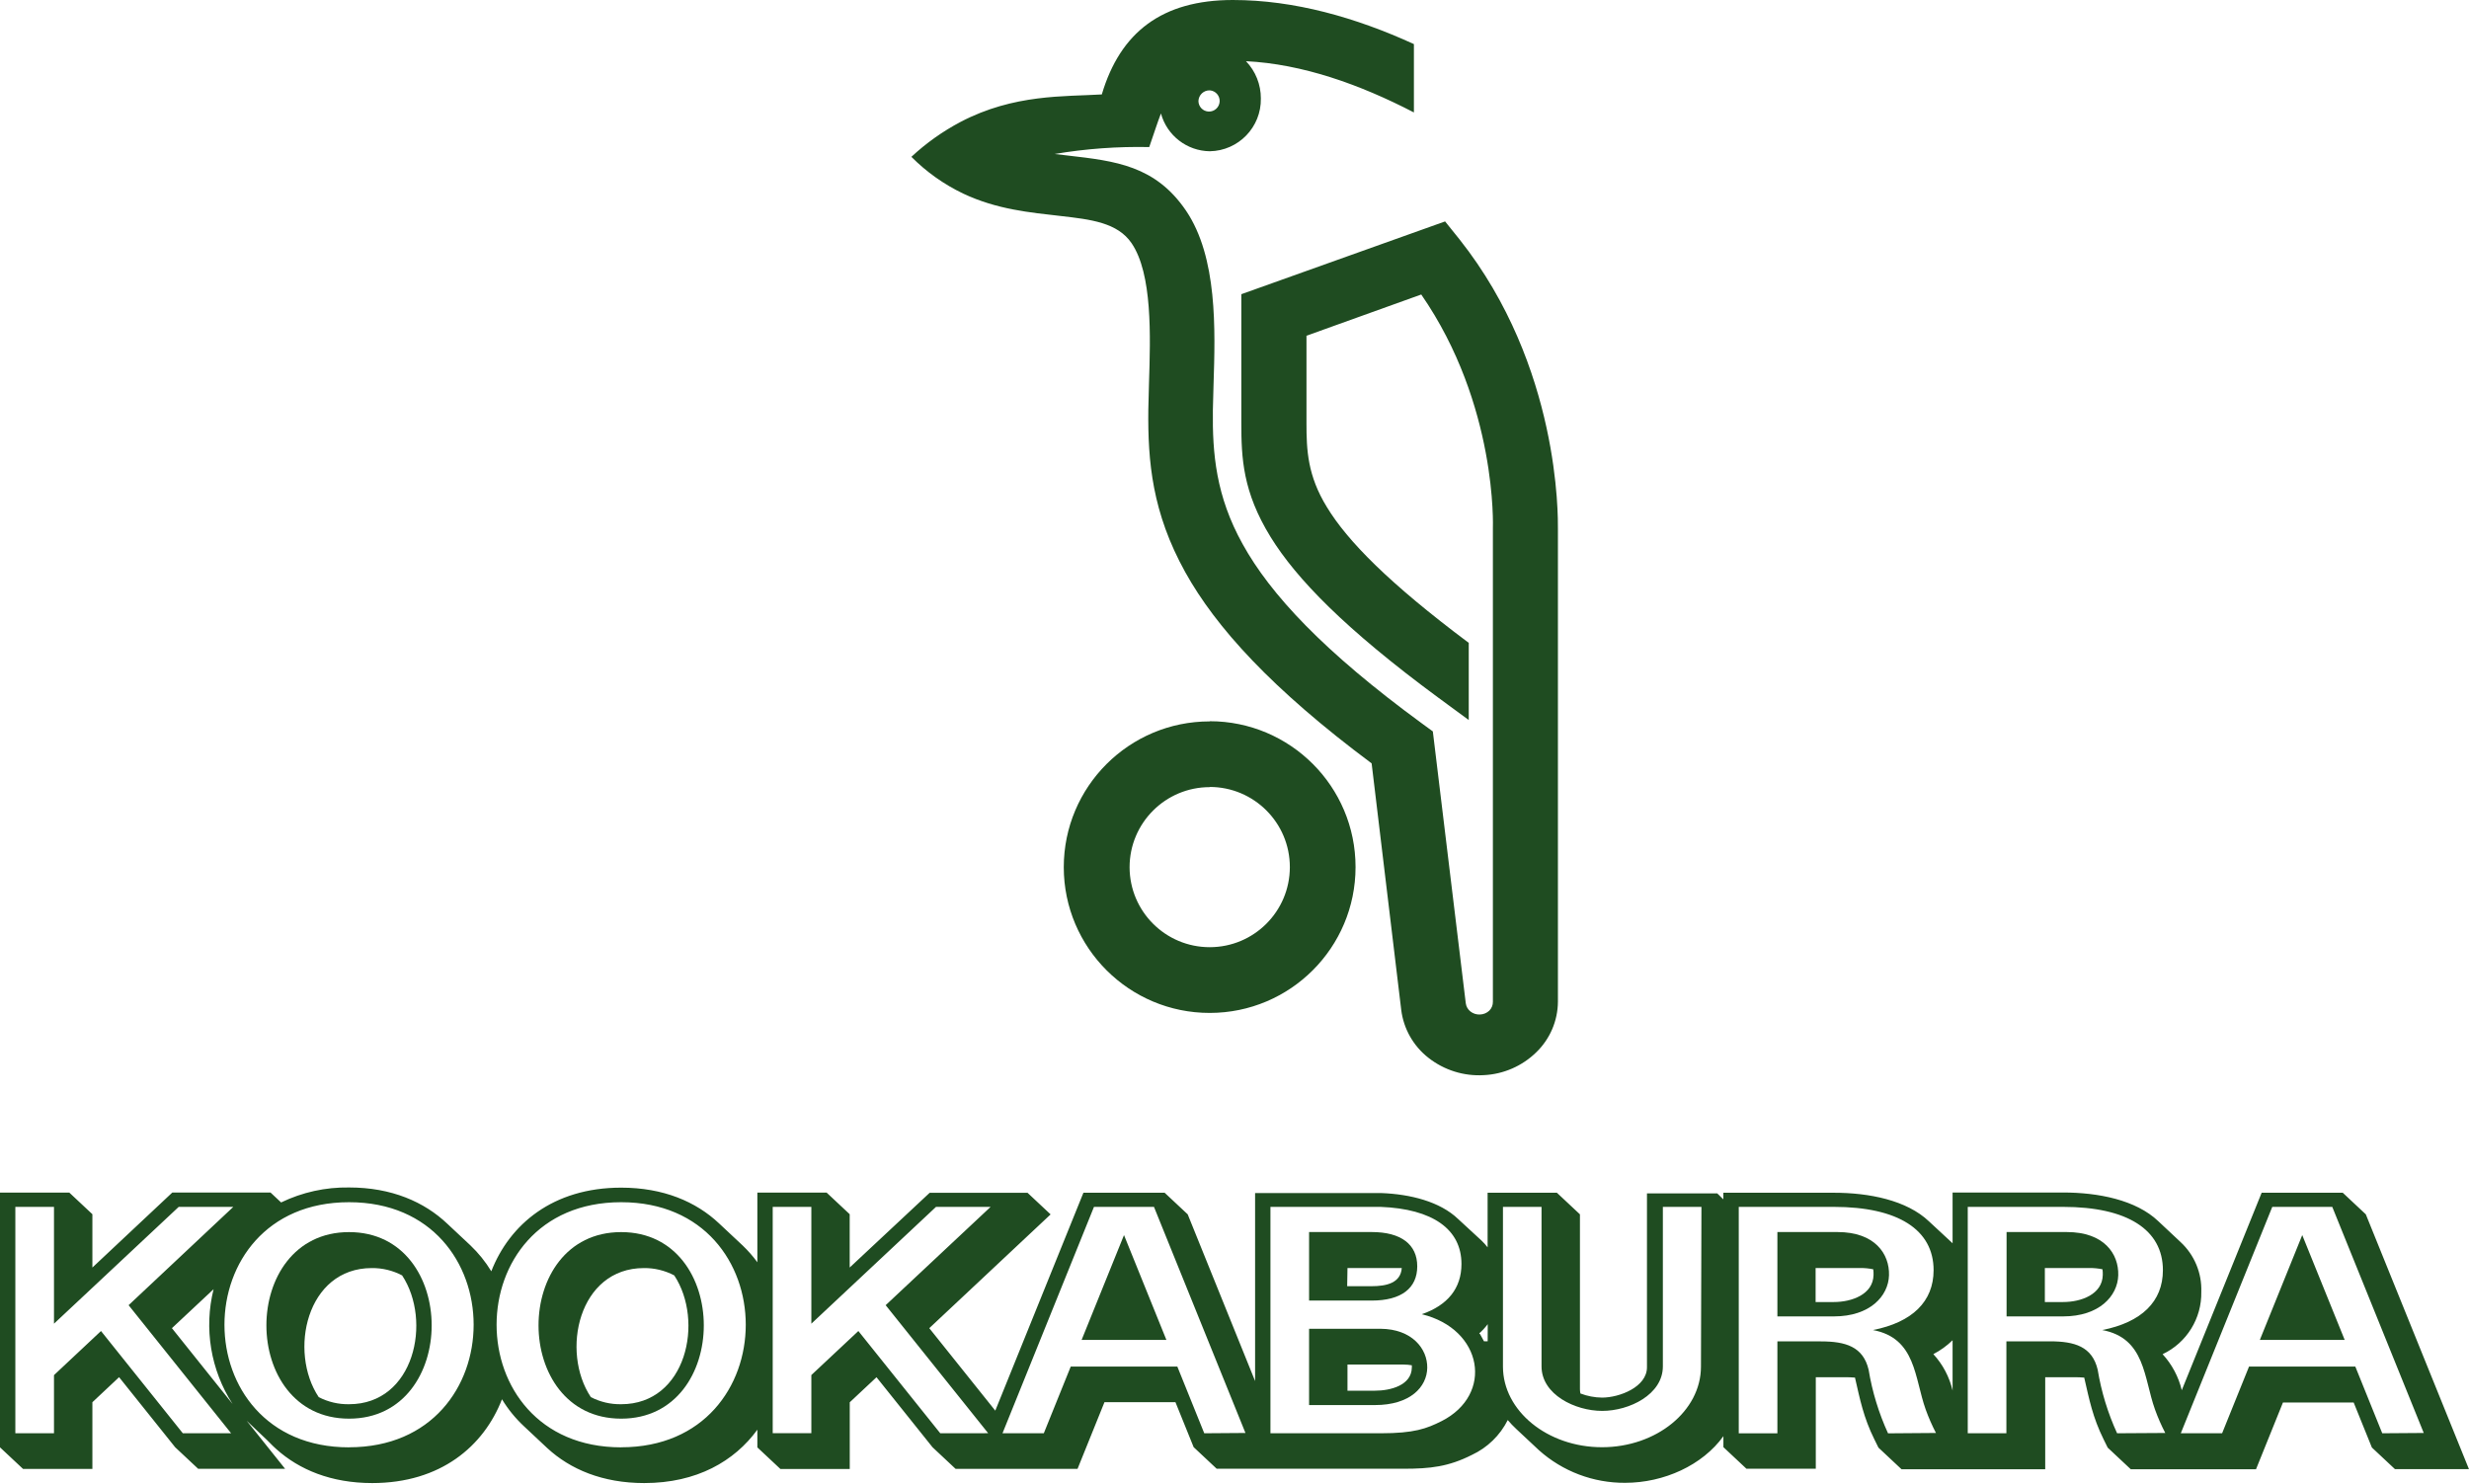
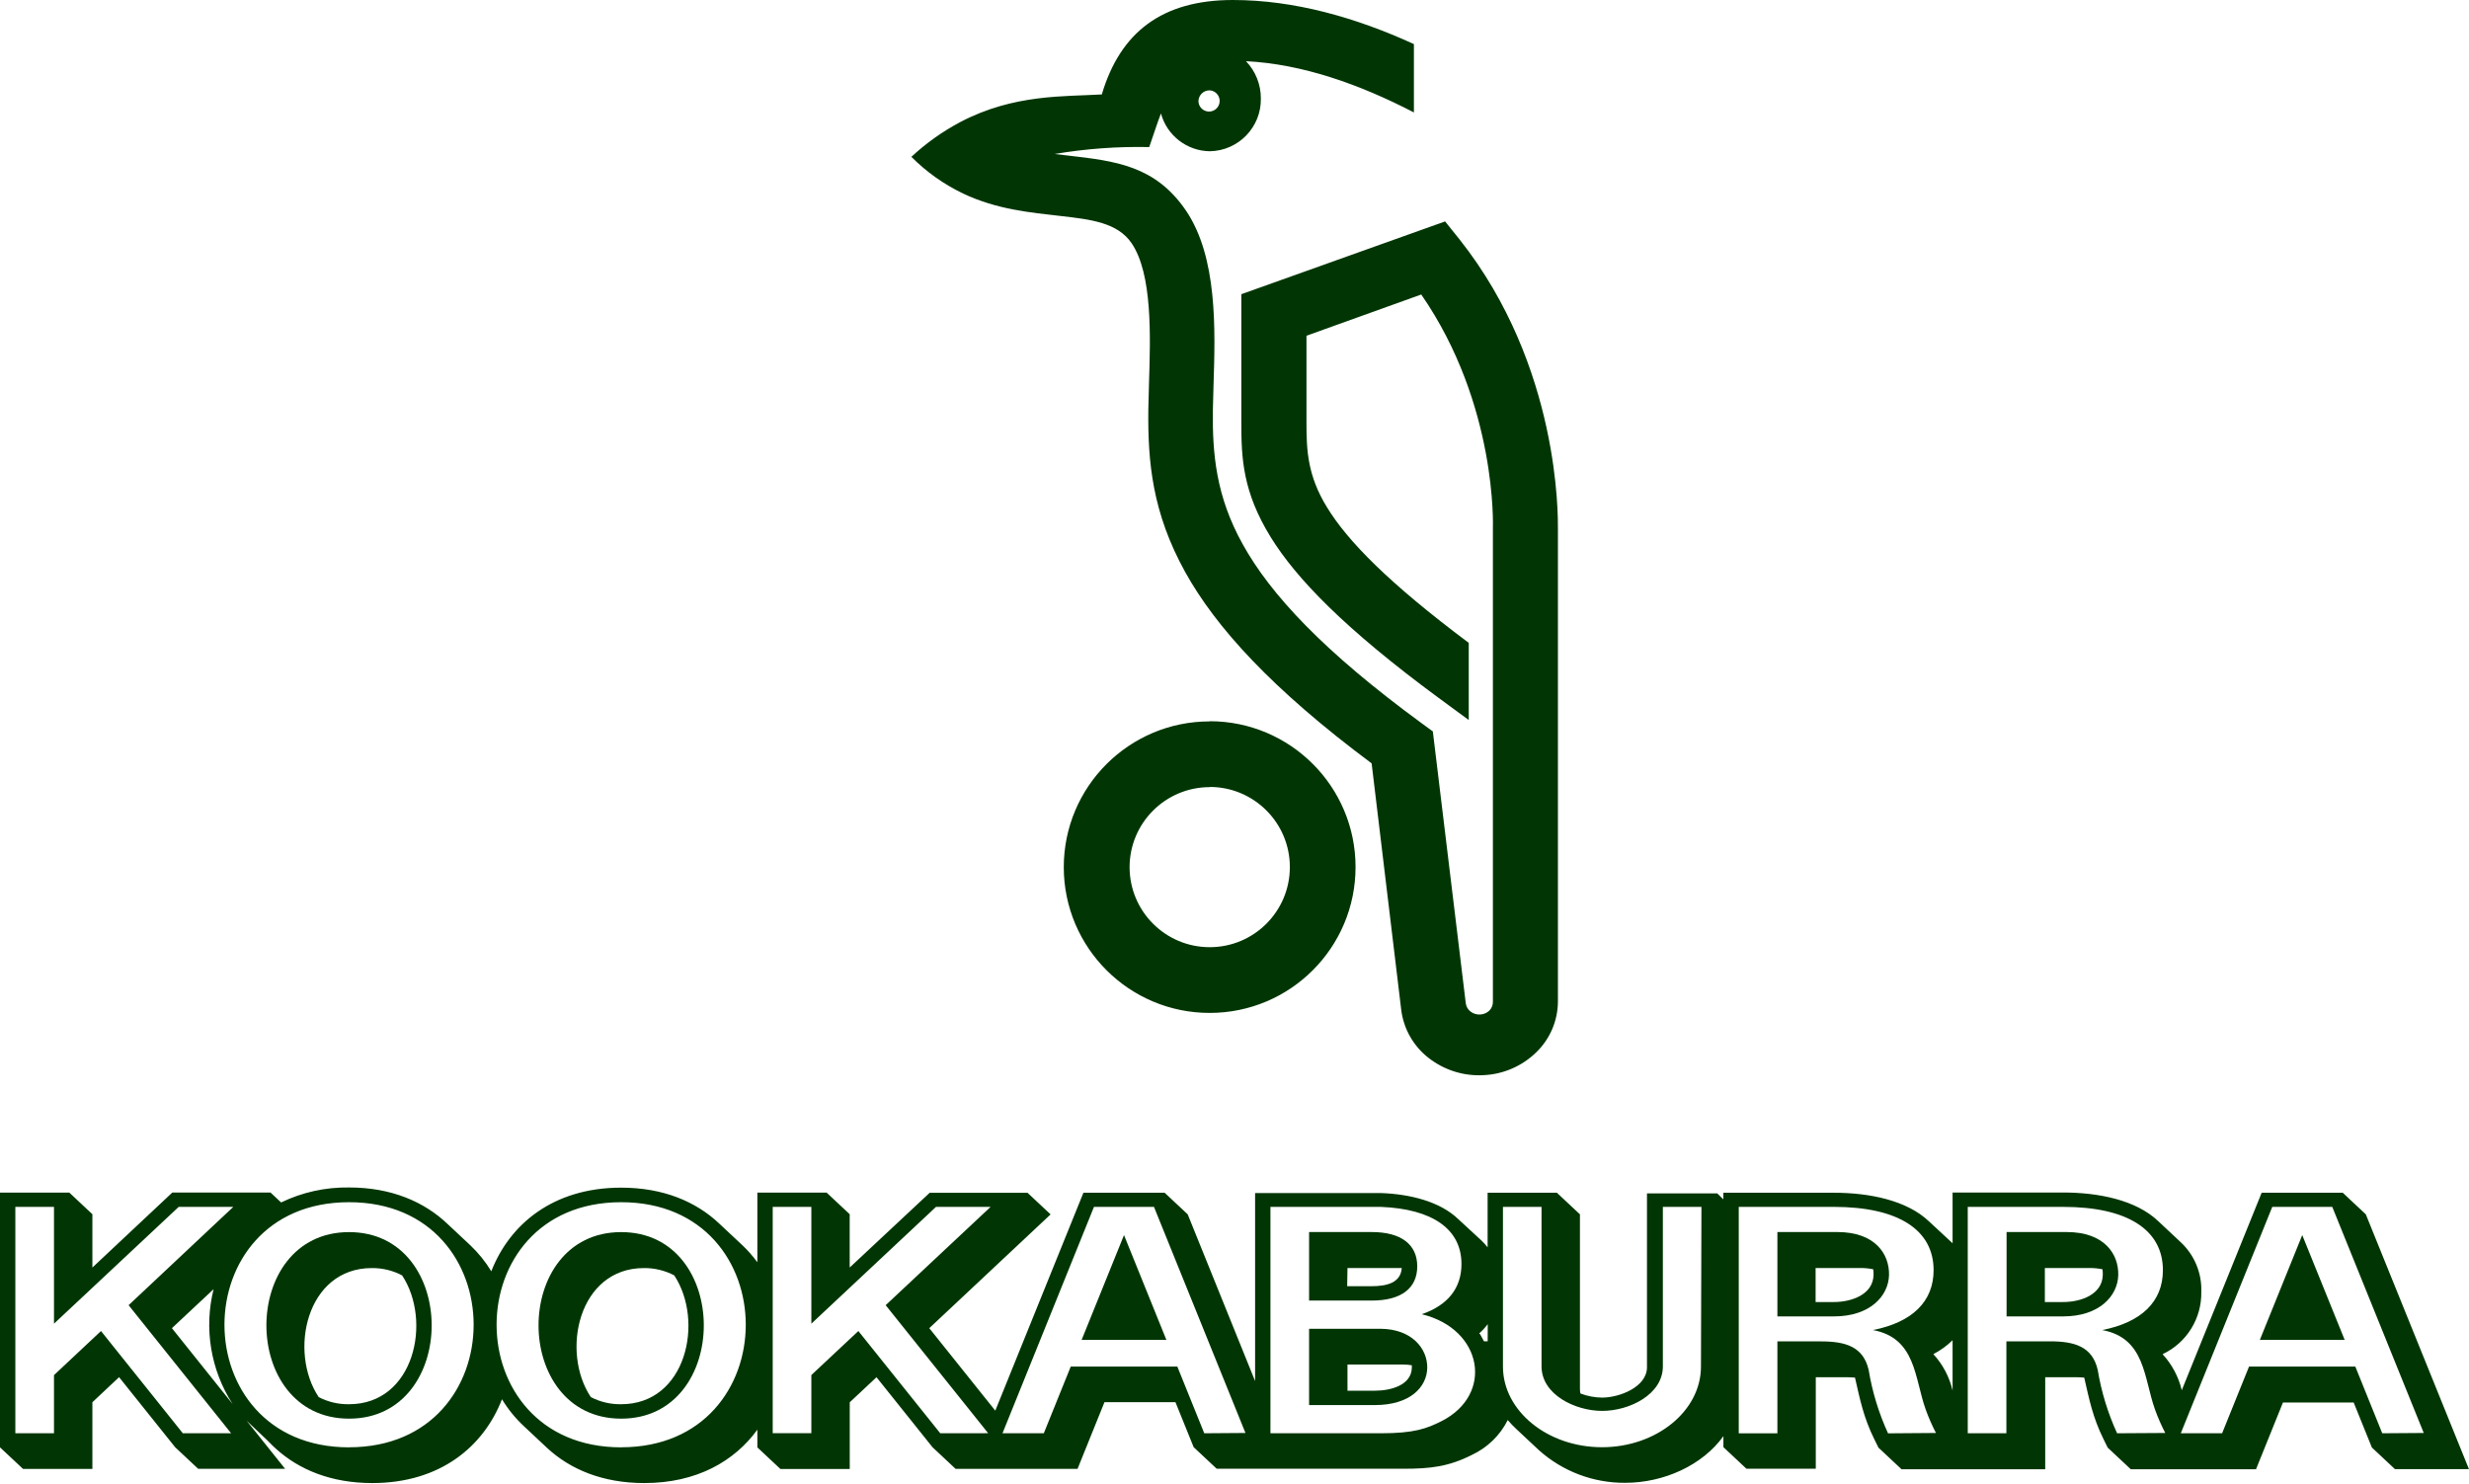
<svg xmlns="http://www.w3.org/2000/svg" viewBox="0 0 407.01 244.57">
  <defs>
-     <style>.logoclass-one{fill-rule:evenodd; fill: #1f4c21;}</style>
+     <style>.logoclass-one{fill-rule:evenodd; fill: #013604;}</style>
  </defs>
  <g id="Layer_2" data-name="Layer 2">
    <g id="Layer_1-2" data-name="Layer 1">
      <path class="logoclass-one" d="M199.42,118.92A24.05,24.05,0,1,1,175.36,143a24.05,24.05,0,0,1,24.05-24.05ZM173.86,25.39a83.17,83.17,0,0,1,15.59-1.14l1.1-3.23c.27-.79.54-1.56.83-2.31a8.46,8.46,0,0,0,8.06,6.23,8.56,8.56,0,0,0,8.41-8.71,8.84,8.84,0,0,0-2.45-6.14c9.26.46,18.69,3.79,27.68,8.45V7.27C223.5,2.89,213.38,0,203.23,0c-11.68,0-18.56,5.33-21.6,15.57-6.11.38-14.46-.1-23.3,4.54a37.84,37.84,0,0,0-8.09,5.75,30.77,30.77,0,0,0,8.56,6.07c5.53,2.61,11,3.11,16,3.68s9.42,1.08,11.74,4.49c3.44,5.06,3.12,15.28,2.87,23.05l-.11,4.38c-.1,8.6.64,17,6.09,26.82,5.06,9.1,14.22,19.22,30.72,31.52l4.88,40.65a11.89,11.89,0,0,0,4.51,7.92,13.47,13.47,0,0,0,9.08,2.84,13.28,13.28,0,0,0,8.68-3.78,11.7,11.7,0,0,0,3.56-8.32v-78h0c0-1.88.37-26.74-16.19-47.67l-2.41-3L204.63,48.51v21.2c0,5.82.23,11.37,4.83,18.84,4.24,6.87,12.26,15.15,27.66,26.5l5,3.67V106c-13.17-9.85-20-16.81-23.38-22.38-3.2-5.2-3.37-9.42-3.37-13.86V55.36l18.92-6.8c12.59,18.21,11.81,38.44,11.81,38.5l0,.12v78a2,2,0,0,1-.59,1.46,2.32,2.32,0,0,1-1.52.64,2.35,2.35,0,0,1-1.58-.49,2.06,2.06,0,0,1-.78-1.37L236.2,120.6l-1.78-1.3c-16.24-11.88-25-21.31-29.57-29.58-4.4-7.91-5-14.93-4.91-22.11l.11-4.18c.29-9.09.67-21-4.54-28.7-5.06-7.43-11.64-8.18-19.45-9.08l-2.2-.26ZM199.44,14.9a1.75,1.75,0,1,1-1.88,1.74,1.82,1.82,0,0,1,1.88-1.74Zm0,114.86A13.21,13.21,0,1,1,186.21,143a13.21,13.21,0,0,1,13.21-13.21Z" />
      <path class="logoclass-one" d="M233.63,208.8c0-3.61-2.67-5.65-7.5-5.65H215.8v11.3h10.33C231,214.45,233.63,212.41,233.63,208.8Zm-11.5.28h7.8c.39,0,.78,0,1.15,0-.18,2.47-2.51,3-5,3h-4Z" />
      <path class="logoclass-one" d="M102.4,203.16c-18.17,0-18.16,30.76,0,30.76S120.56,203.16,102.4,203.16Zm0,28.38a10.51,10.51,0,0,1-5-1.17c-5-7.49-2.05-21.28,8.75-21.28a10.48,10.48,0,0,1,5,1.21C116.11,217.81,113.17,231.54,102.4,231.54Z" />
      <polygon class="logoclass-one" points="372.53 220.94 386.52 220.94 379.52 203.65 372.53 220.94" />
      <path class="logoclass-one" d="M390,200.23l-3.8-3.56H372.83l-13.17,32.56a13.34,13.34,0,0,0-3.16-5.94A11.12,11.12,0,0,0,362.88,213a10.67,10.67,0,0,0-3.41-8.19l-3.68-3.45c-3.69-3.52-9.92-4.73-15.69-4.73H321.88V205L318,201.4c-3.69-3.52-9.92-4.73-15.69-4.73H284.09v1.09l0,0h0l-.07-.07-.07-.07-.08-.07-.07-.07-.07-.07,0,0,0,0-.07-.07-.07-.07-.07-.07-.07-.07-.07-.07-.07-.07-.08-.07-.07-.07-.07-.07H271.5v28.67c0,3.24-4.51,5-7.42,5a10.4,10.4,0,0,1-3.55-.68,3.31,3.31,0,0,1-.08-.72V200.23l-3.8-3.56H245.23v9a10.1,10.1,0,0,0-1-1.11L240.37,201c-3-2.88-7.89-4.1-12.69-4.28l-1.5,0H206.9v31l-11.11-27.49-3.8-3.56H178.6L164.07,232.6,153.19,219l20-18.76-3.8-3.56H153.25L140.07,209v-8.79l-3.8-3.56H124.85v11.48a21.06,21.06,0,0,0-2.42-2.76l-3.9-3.65c-3.8-3.58-9.18-5.89-16.13-5.89-11.28,0-18.41,6.09-21.41,13.79a20.84,20.84,0,0,0-3.45-4.28l-3.78-3.54c-3.81-3.62-9.21-6-16.21-6a24.84,24.84,0,0,0-11.21,2.47l-1.75-1.64H28.41L15.23,209v-8.79l-3.8-3.56H0v42l3.8,3.56H15.23v-11l4.4-4.13,9.24,11.55,3.8,3.56H47l-6.34-7.93,3.34,3.17,1,1,.54.5h0c3.79,3.41,9.06,5.61,15.82,5.61,11.29,0,18.4-6.1,21.39-13.82a20.92,20.92,0,0,0,3.6,4.43l3.85,3.61c3.8,3.52,9.14,5.78,16,5.78,8.68,0,14.88-3.62,18.65-8.8v2.92l3.8,3.56h11.43v-11l4.41-4.13,9.24,11.55,3.8,3.56h20.1l4.44-11h11.7l3,7.42,3.8,3.56h30.83c4.36,0,7.4-.34,11.23-2.28a12.54,12.54,0,0,0,5.92-5.75,16.33,16.33,0,0,0,1.42,1.49l3.72,3.48a21.1,21.1,0,0,0,14.2,5.38c6.41,0,12.76-2.9,16.21-7.69v1.81l3.8,3.56h11.43V227.09H304c.63,0,1.23,0,1.79.06.84,3.65,1.4,6.55,3.19,10.17l.68,1.38,3.8,3.56h23.69V227.09h4.64c.63,0,1.23,0,1.79.06.84,3.65,1.4,6.55,3.19,10.17l.68,1.38,3.8,3.56h20.65l4.44-11H388l3,7.42,3.8,3.56H407ZM30.14,236.33,16.65,219.47,8.9,226.74v9.59H2.53V199H8.9v19.26L29.46,199h9L21.2,215.21,38.1,236.33ZM28.34,219l6.87-6.43a24.14,24.14,0,0,0,3.13,18.93Zm29.2,19.65c-27.38,0-27.39-40.42,0-40.42S84.92,238.64,57.54,238.64Zm44.86,0c-27.38,0-27.39-40.42,0-40.42S129.78,238.64,102.4,238.64ZM155,236.33,141.5,219.47l-7.75,7.26v9.59h-6.37V199h6.37v19.26L154.3,199h9L146,215.21l16.9,21.11Zm43.52,0-4.44-11H176.51l-4.44,11h-6.81L180.34,199h9.89l15.08,37.28Zm39.11-2c-2.44,1.23-4.5,2-10,2H209.43V199h16.7l1.45,0c8.61.33,13.34,3.7,13.34,9.42,0,4-2.27,6.8-6.54,8.28C244.46,219.15,246.31,229.94,237.62,234.34Zm7.61-13.17h0l0,0,0,0,0,0,0,0h0l0,0,0,0h0l0,0,0,0h0l0,0h0l0,0,0,0h0l0,0,0,0h0l0,0,0,0,0,0h-.15l0,0h-.12l0,0h-.07l0,0h-.27l0,0h0l0,0L244,220l-.09-.08-.06-.06a10.63,10.63,0,0,0,1.4-1.52Zm35.16,4.18c0,7.31-7.34,13.29-16.32,13.29s-16.32-6-16.32-13.29V199h6.36v26.3c0,4.65,5.54,7.34,10,7.34s10-2.69,10-7.34V199h6.36Zm30.84,11a41.26,41.26,0,0,1-3.2-10.48c-.9-3.83-3.82-4.68-7.87-4.68H293v15.16h-6.37V199H302.3c10.6,0,16.45,3.77,16.45,10.44,0,5.16-3.51,8.59-10,9.87h0c7.12,1.33,6.83,7.91,8.7,13.11a31.71,31.71,0,0,0,1.69,3.86Zm10.64-7.06a13.35,13.35,0,0,0-3.17-6,13.37,13.37,0,0,0,3.17-2.29ZM349,236.33a41.23,41.23,0,0,1-3.2-10.48c-.9-3.83-3.82-4.68-7.87-4.68h-7.18v15.16h-6.37V199H340.1c10.6,0,16.45,3.77,16.45,10.44,0,5.16-3.51,8.59-10,9.87h0c7.12,1.33,6.83,7.91,8.7,13.11a31.73,31.73,0,0,0,1.69,3.86Zm43.71,0-4.44-11H370.75l-4.44,11H359.5L374.58,199h9.89l15.08,37.28Z" />
      <path class="logoclass-one" d="M57.54,203.16c-18.17,0-18.16,30.76,0,30.76S75.7,203.16,57.54,203.16Zm0,28.38a10.51,10.51,0,0,1-5-1.17c-5-7.49-2.05-21.28,8.75-21.28a10.48,10.48,0,0,1,5,1.21C71.25,217.81,68.31,231.54,57.54,231.54Z" />
      <polygon class="logoclass-one" points="178.3 220.94 192.28 220.94 185.29 203.65 178.3 220.94" />
      <path class="logoclass-one" d="M311.4,210.28c.1-3.53-2.33-7.13-8.49-7.13H293v13.91h9.32C308.27,217.06,311.3,213.7,311.4,210.28Zm-9.1,4.41h-3v-5.61h7.39a10.1,10.1,0,0,1,2.11.21,5.25,5.25,0,0,1,.05.93C308.78,213.44,305.26,214.69,302.3,214.69Z" />
      <path class="logoclass-one" d="M349.19,210.28c.1-3.53-2.33-7.13-8.49-7.13h-9.92v13.91h9.32C346.06,217.06,349.09,213.7,349.19,210.28Zm-9.1,4.41h-3v-5.61h7.39a10.1,10.1,0,0,1,2.11.21,5.25,5.25,0,0,1,.05.93C346.57,213.44,343.06,214.69,340.1,214.69Z" />
      <path class="logoclass-one" d="M227.59,219.1H215.8v12.58h10.85c5.84,0,8.58-3,8.63-6.14S232.77,219.14,227.59,219.1Zm-.94,10.21h-4.52V225h9.26a7.62,7.62,0,0,1,1.35.12c0,.12,0,.24,0,.36C232.7,228.44,229.2,229.31,226.65,229.31Z" />
    </g>
  </g>
</svg>
